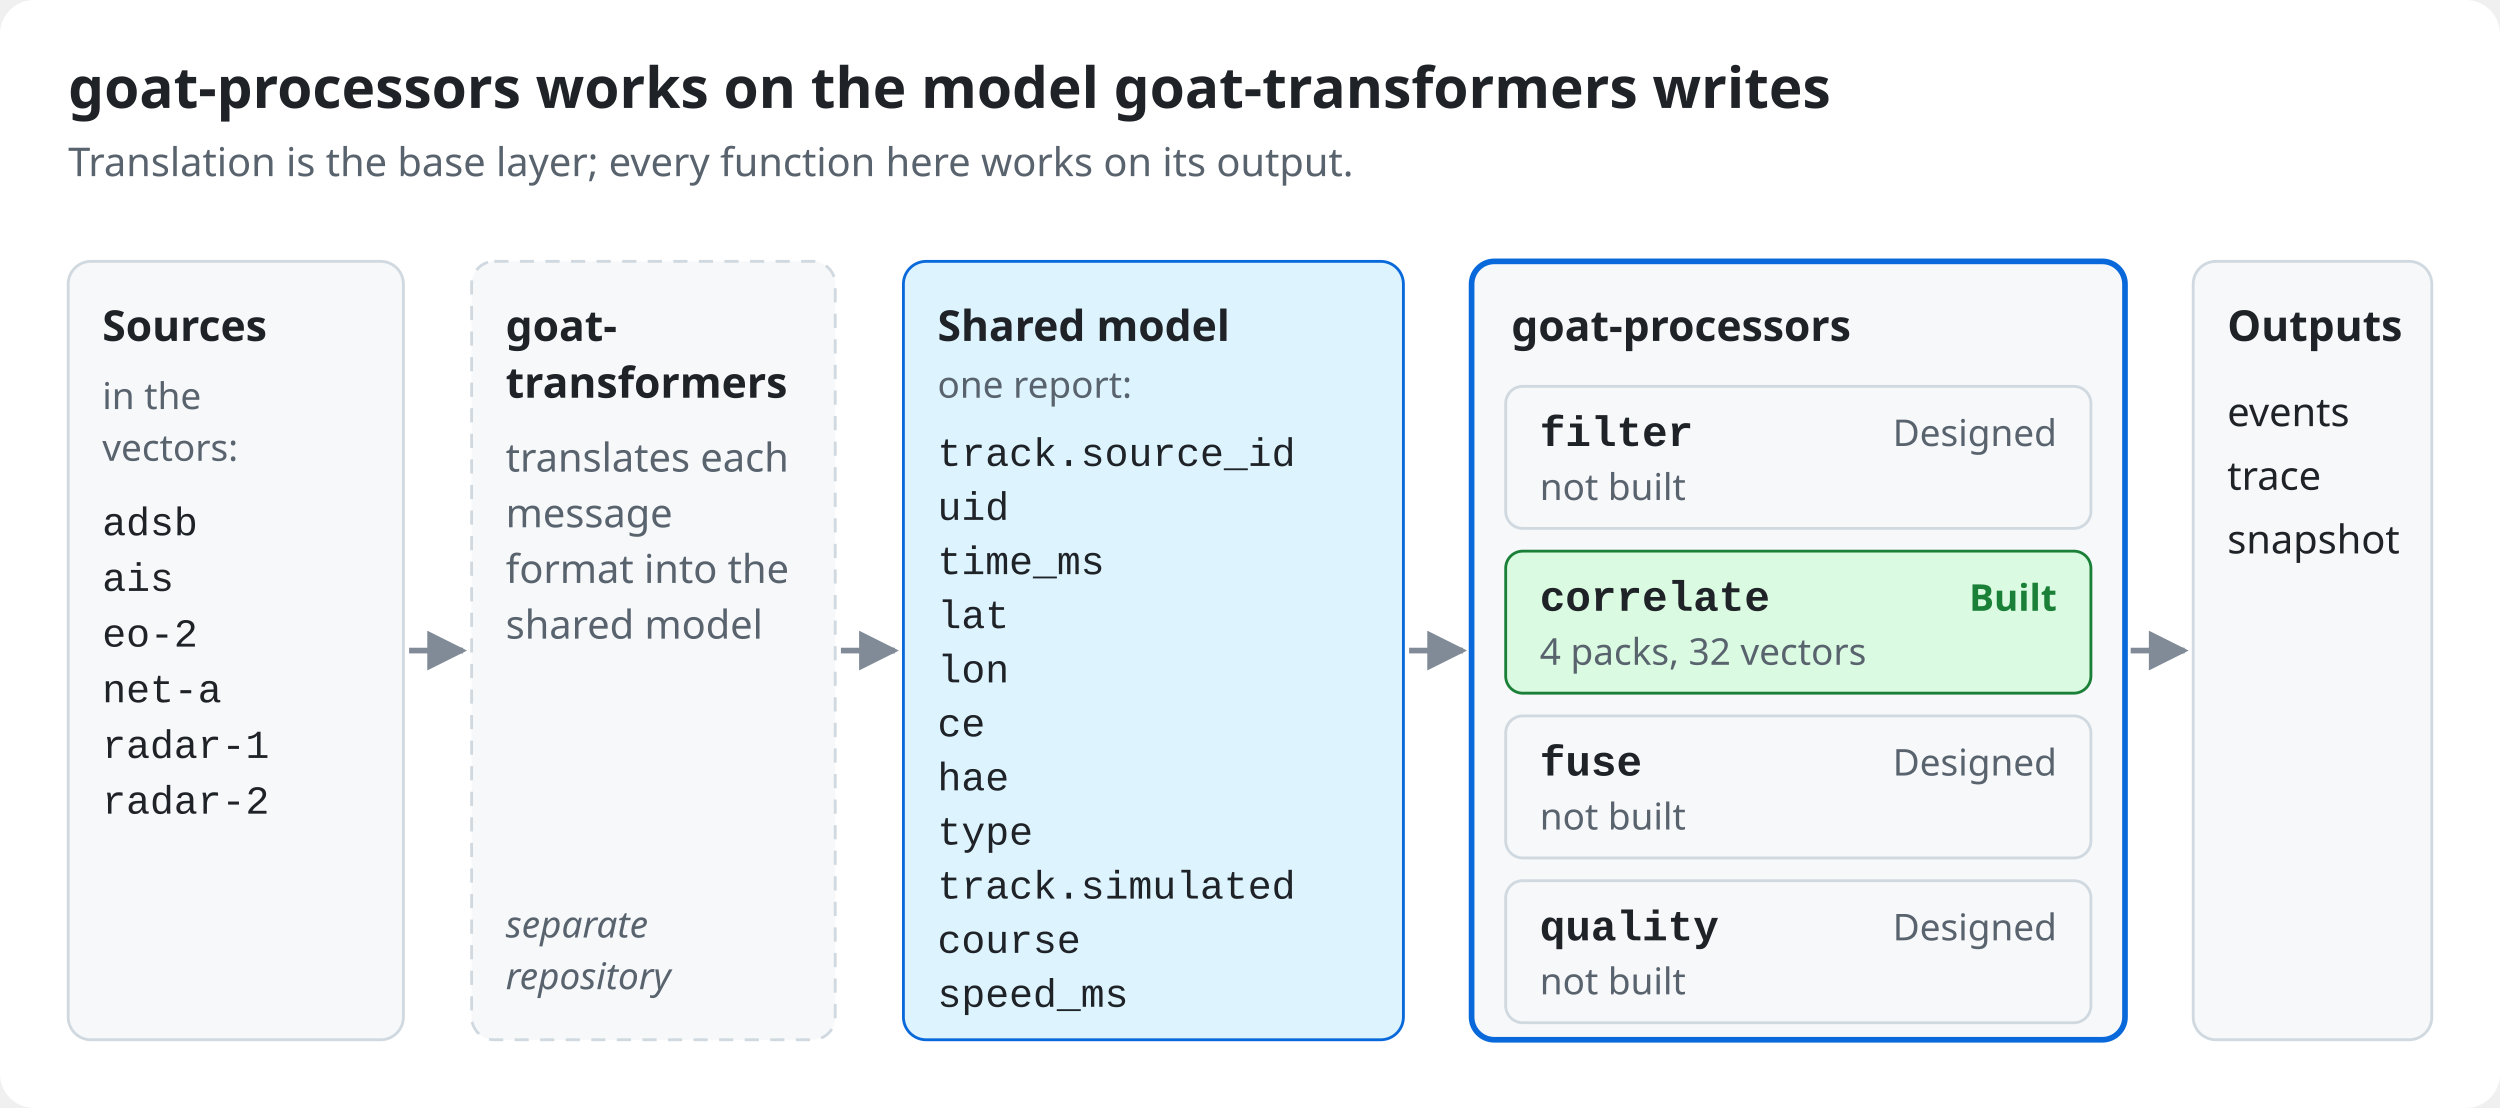
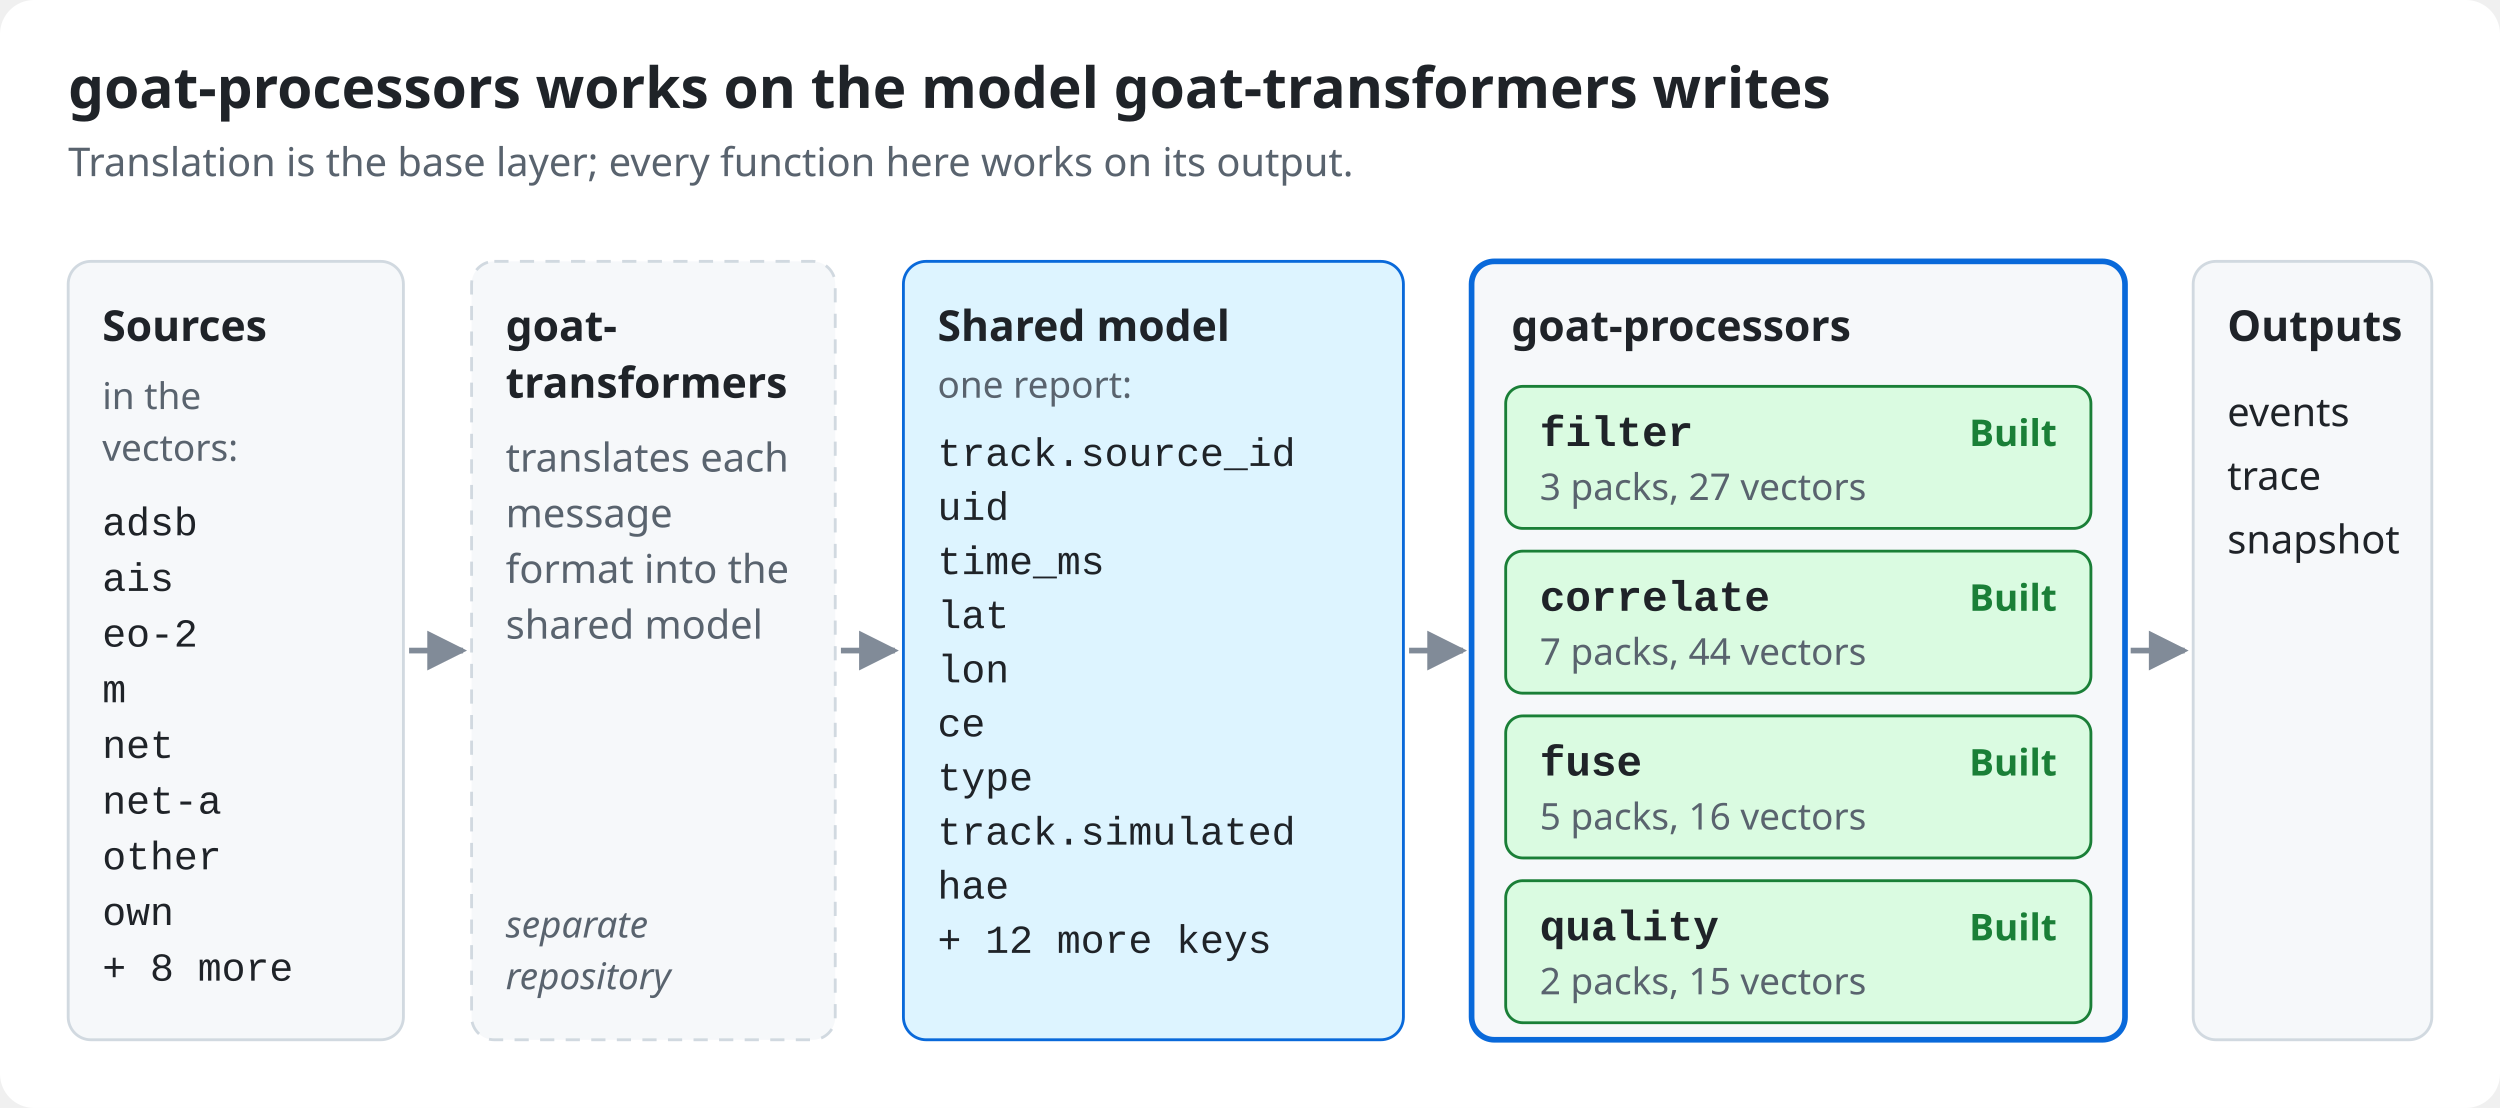
<svg xmlns="http://www.w3.org/2000/svg" viewBox="0 0 880 390" width="880" height="390" role="img" aria-labelledby="t d" font-family="-apple-system, BlinkMacSystemFont, 'Segoe UI', 'Noto Sans', Helvetica, Arial, sans-serif">
  <defs>
    <marker id="arrow" viewBox="0 0 10 10" refX="9" refY="5" markerWidth="7" markerHeight="7" orient="auto-start-reverse">
      <path d="M0,0L10,5L0,10z" fill="#818b98" />
    </marker>
  </defs>
  <rect width="100%" height="100%" rx="12" fill="#ffffff" />
  <text x="24" y="38" font-size="20" fill="#1f2328" text-anchor="start" font-weight="600">goat-processors works on the model goat-transformers writes</text>
  <text x="24" y="62" font-size="14" fill="#59636e" text-anchor="start">Translation is the base layer; every function here works on its output.</text>
  <rect x="24" y="92" width="118" height="274" rx="8" fill="#f6f8fa" stroke="#d1d9e0" stroke-width="1" />
  <text x="36" y="120" font-size="15" fill="#1f2328" text-anchor="start" font-weight="600">Sources</text>
  <text x="36" y="144" font-size="13" fill="#59636e" text-anchor="start">in the</text>
  <text x="36" y="162.2" font-size="13" fill="#59636e" text-anchor="start">vectors:</text>
  <text x="36" y="188.4" font-size="14" fill="#1f2328" text-anchor="start" font-family="ui-monospace, SFMono-Regular, 'SF Mono', Menlo, Consolas, 'Liberation Mono', monospace">adsb</text>
  <text x="36" y="208" font-size="14" fill="#1f2328" text-anchor="start" font-family="ui-monospace, SFMono-Regular, 'SF Mono', Menlo, Consolas, 'Liberation Mono', monospace">ais</text>
  <text x="36" y="227.6" font-size="14" fill="#1f2328" text-anchor="start" font-family="ui-monospace, SFMono-Regular, 'SF Mono', Menlo, Consolas, 'Liberation Mono', monospace">eo-2</text>
-   <text x="36" y="247.2" font-size="14" fill="#1f2328" text-anchor="start" font-family="ui-monospace, SFMono-Regular, 'SF Mono', Menlo, Consolas, 'Liberation Mono', monospace">net-a</text>
-   <text x="36" y="266.8" font-size="14" fill="#1f2328" text-anchor="start" font-family="ui-monospace, SFMono-Regular, 'SF Mono', Menlo, Consolas, 'Liberation Mono', monospace">radar-1</text>
-   <text x="36" y="286.4" font-size="14" fill="#1f2328" text-anchor="start" font-family="ui-monospace, SFMono-Regular, 'SF Mono', Menlo, Consolas, 'Liberation Mono', monospace">radar-2</text>
+   <text x="36" y="247.2" font-size="14" fill="#1f2328" text-anchor="start" font-family="ui-monospace, SFMono-Regular, 'SF Mono', Menlo, Consolas, 'Liberation Mono', monospace">m</text>
+   <text x="36" y="266.8" font-size="14" fill="#1f2328" text-anchor="start" font-family="ui-monospace, SFMono-Regular, 'SF Mono', Menlo, Consolas, 'Liberation Mono', monospace">net</text>
+   <text x="36" y="286.4" font-size="14" fill="#1f2328" text-anchor="start" font-family="ui-monospace, SFMono-Regular, 'SF Mono', Menlo, Consolas, 'Liberation Mono', monospace">net-a</text>
+   <text x="36" y="306" font-size="14" fill="#1f2328" text-anchor="start" font-family="ui-monospace, SFMono-Regular, 'SF Mono', Menlo, Consolas, 'Liberation Mono', monospace">other</text>
+   <text x="36" y="325.6" font-size="14" fill="#1f2328" text-anchor="start" font-family="ui-monospace, SFMono-Regular, 'SF Mono', Menlo, Consolas, 'Liberation Mono', monospace">own</text>
+   <text x="36" y="345.2" font-size="14" fill="#1f2328" text-anchor="start" font-family="ui-monospace, SFMono-Regular, 'SF Mono', Menlo, Consolas, 'Liberation Mono', monospace">+ 8 more</text>
  <rect x="166" y="92" width="128" height="274" rx="8" fill="#f6f8fa" stroke="#d1d9e0" stroke-width="1" stroke-dasharray="5 4" />
  <text x="178" y="120" font-size="15" fill="#1f2328" text-anchor="start" font-weight="600">goat-</text>
  <text x="178" y="140" font-size="15" fill="#1f2328" text-anchor="start" font-weight="600">transformers</text>
  <text x="178" y="166" font-size="14" fill="#59636e" text-anchor="start">translates each</text>
  <text x="178" y="185.6" font-size="14" fill="#59636e" text-anchor="start">message</text>
  <text x="178" y="205.2" font-size="14" fill="#59636e" text-anchor="start">format into the</text>
  <text x="178" y="224.8" font-size="14" fill="#59636e" text-anchor="start">shared model</text>
  <text x="178" y="330" font-size="13" fill="#59636e" text-anchor="start" font-style="italic">separate</text>
  <text x="178" y="348.2" font-size="13" fill="#59636e" text-anchor="start" font-style="italic">repository</text>
  <rect x="318" y="92" width="176" height="274" rx="8" fill="#ddf4ff" stroke="#0969da" stroke-width="1" />
  <text x="330" y="120" font-size="15" fill="#1f2328" text-anchor="start" font-weight="600">Shared model</text>
  <text x="330" y="140" font-size="13" fill="#59636e" text-anchor="start">one report:</text>
  <text x="330" y="164" font-size="14" fill="#1f2328" text-anchor="start" font-family="ui-monospace, SFMono-Regular, 'SF Mono', Menlo, Consolas, 'Liberation Mono', monospace">track.source_id</text>
  <text x="330" y="183" font-size="14" fill="#1f2328" text-anchor="start" font-family="ui-monospace, SFMono-Regular, 'SF Mono', Menlo, Consolas, 'Liberation Mono', monospace">uid</text>
  <text x="330" y="202.1" font-size="14" fill="#1f2328" text-anchor="start" font-family="ui-monospace, SFMono-Regular, 'SF Mono', Menlo, Consolas, 'Liberation Mono', monospace">time_ms</text>
  <text x="330" y="221.1" font-size="14" fill="#1f2328" text-anchor="start" font-family="ui-monospace, SFMono-Regular, 'SF Mono', Menlo, Consolas, 'Liberation Mono', monospace">lat</text>
  <text x="330" y="240.2" font-size="14" fill="#1f2328" text-anchor="start" font-family="ui-monospace, SFMono-Regular, 'SF Mono', Menlo, Consolas, 'Liberation Mono', monospace">lon</text>
  <text x="330" y="259.2" font-size="14" fill="#1f2328" text-anchor="start" font-family="ui-monospace, SFMono-Regular, 'SF Mono', Menlo, Consolas, 'Liberation Mono', monospace">ce</text>
-   <text x="330" y="278.2" font-size="14" fill="#1f2328" text-anchor="start" font-family="ui-monospace, SFMono-Regular, 'SF Mono', Menlo, Consolas, 'Liberation Mono', monospace">hae</text>
-   <text x="330" y="297.3" font-size="14" fill="#1f2328" text-anchor="start" font-family="ui-monospace, SFMono-Regular, 'SF Mono', Menlo, Consolas, 'Liberation Mono', monospace">type</text>
-   <text x="330" y="316.3" font-size="14" fill="#1f2328" text-anchor="start" font-family="ui-monospace, SFMono-Regular, 'SF Mono', Menlo, Consolas, 'Liberation Mono', monospace">track.simulated</text>
-   <text x="330" y="335.4" font-size="14" fill="#1f2328" text-anchor="start" font-family="ui-monospace, SFMono-Regular, 'SF Mono', Menlo, Consolas, 'Liberation Mono', monospace">course</text>
-   <text x="330" y="354.4" font-size="14" fill="#1f2328" text-anchor="start" font-family="ui-monospace, SFMono-Regular, 'SF Mono', Menlo, Consolas, 'Liberation Mono', monospace">speed_ms</text>
+   <text x="330" y="278.2" font-size="14" fill="#1f2328" text-anchor="start" font-family="ui-monospace, SFMono-Regular, 'SF Mono', Menlo, Consolas, 'Liberation Mono', monospace">type</text>
+   <text x="330" y="297.3" font-size="14" fill="#1f2328" text-anchor="start" font-family="ui-monospace, SFMono-Regular, 'SF Mono', Menlo, Consolas, 'Liberation Mono', monospace">track.simulated</text>
+   <text x="330" y="316.3" font-size="14" fill="#1f2328" text-anchor="start" font-family="ui-monospace, SFMono-Regular, 'SF Mono', Menlo, Consolas, 'Liberation Mono', monospace">hae</text>
+   <text x="330" y="335.4" font-size="14" fill="#1f2328" text-anchor="start" font-family="ui-monospace, SFMono-Regular, 'SF Mono', Menlo, Consolas, 'Liberation Mono', monospace">+ 12 more keys</text>
  <rect x="518" y="92" width="230" height="274" rx="8" fill="#f6f8fa" stroke="#0969da" stroke-width="2" />
  <text x="532" y="120" font-size="15" fill="#1f2328" text-anchor="start" font-weight="600">goat-processors</text>
-   <rect x="530" y="136" width="206" height="50" rx="6" fill="#f6f8fa" stroke="#d1d9e0" stroke-width="1" />
+   <rect x="530" y="136" width="206" height="50" rx="6" fill="#dafbe1" stroke="#1a7f37" stroke-width="1" />
  <text x="542" y="157" font-size="15" fill="#1f2328" text-anchor="start" font-weight="600" font-family="ui-monospace, SFMono-Regular, 'SF Mono', Menlo, Consolas, 'Liberation Mono', monospace">filter</text>
-   <text x="724" y="157" font-size="13" fill="#59636e" text-anchor="end">Designed</text>
-   <text x="542" y="176" font-size="13" fill="#59636e" text-anchor="start">not built</text>
+   <text x="724" y="157" font-size="13" fill="#1a7f37" text-anchor="end" font-weight="600">Built</text>
+   <text x="542" y="176" font-size="13" fill="#59636e" text-anchor="start">3 packs, 27 vectors</text>
  <rect x="530" y="194" width="206" height="50" rx="6" fill="#dafbe1" stroke="#1a7f37" stroke-width="1" />
  <text x="542" y="215" font-size="15" fill="#1f2328" text-anchor="start" font-weight="600" font-family="ui-monospace, SFMono-Regular, 'SF Mono', Menlo, Consolas, 'Liberation Mono', monospace">correlate</text>
  <text x="724" y="215" font-size="13" fill="#1a7f37" text-anchor="end" font-weight="600">Built</text>
-   <text x="542" y="234" font-size="13" fill="#59636e" text-anchor="start">4 packs, 32 vectors</text>
-   <rect x="530" y="252" width="206" height="50" rx="6" fill="#f6f8fa" stroke="#d1d9e0" stroke-width="1" />
+   <text x="542" y="234" font-size="13" fill="#59636e" text-anchor="start">7 packs, 44 vectors</text>
+   <rect x="530" y="252" width="206" height="50" rx="6" fill="#dafbe1" stroke="#1a7f37" stroke-width="1" />
  <text x="542" y="273" font-size="15" fill="#1f2328" text-anchor="start" font-weight="600" font-family="ui-monospace, SFMono-Regular, 'SF Mono', Menlo, Consolas, 'Liberation Mono', monospace">fuse</text>
-   <text x="724" y="273" font-size="13" fill="#59636e" text-anchor="end">Designed</text>
-   <text x="542" y="292" font-size="13" fill="#59636e" text-anchor="start">not built</text>
-   <rect x="530" y="310" width="206" height="50" rx="6" fill="#f6f8fa" stroke="#d1d9e0" stroke-width="1" />
+   <text x="724" y="273" font-size="13" fill="#1a7f37" text-anchor="end" font-weight="600">Built</text>
+   <text x="542" y="292" font-size="13" fill="#59636e" text-anchor="start">5 packs, 16 vectors</text>
+   <rect x="530" y="310" width="206" height="50" rx="6" fill="#dafbe1" stroke="#1a7f37" stroke-width="1" />
  <text x="542" y="331" font-size="15" fill="#1f2328" text-anchor="start" font-weight="600" font-family="ui-monospace, SFMono-Regular, 'SF Mono', Menlo, Consolas, 'Liberation Mono', monospace">quality</text>
-   <text x="724" y="331" font-size="13" fill="#59636e" text-anchor="end">Designed</text>
-   <text x="542" y="350" font-size="13" fill="#59636e" text-anchor="start">not built</text>
+   <text x="724" y="331" font-size="13" fill="#1a7f37" text-anchor="end" font-weight="600">Built</text>
+   <text x="542" y="350" font-size="13" fill="#59636e" text-anchor="start">2 packs, 15 vectors</text>
  <rect x="772" y="92" width="84" height="274" rx="8" fill="#f6f8fa" stroke="#d1d9e0" stroke-width="1" />
  <text x="784" y="120" font-size="15" fill="#1f2328" text-anchor="start" font-weight="600">Outputs</text>
  <text x="784" y="150" font-size="14" fill="#1f2328" text-anchor="start">events</text>
  <text x="784" y="172.4" font-size="14" fill="#1f2328" text-anchor="start">trace</text>
  <text x="784" y="194.8" font-size="14" fill="#1f2328" text-anchor="start">snapshot</text>
  <line x1="144" y1="229" x2="163" y2="229" stroke="#818b98" stroke-width="2" marker-end="url(#arrow)" />
  <line x1="296" y1="229" x2="315" y2="229" stroke="#818b98" stroke-width="2" marker-end="url(#arrow)" />
  <line x1="496" y1="229" x2="515" y2="229" stroke="#818b98" stroke-width="2" marker-end="url(#arrow)" />
  <line x1="750" y1="229" x2="769" y2="229" stroke="#818b98" stroke-width="2" marker-end="url(#arrow)" />
</svg>
